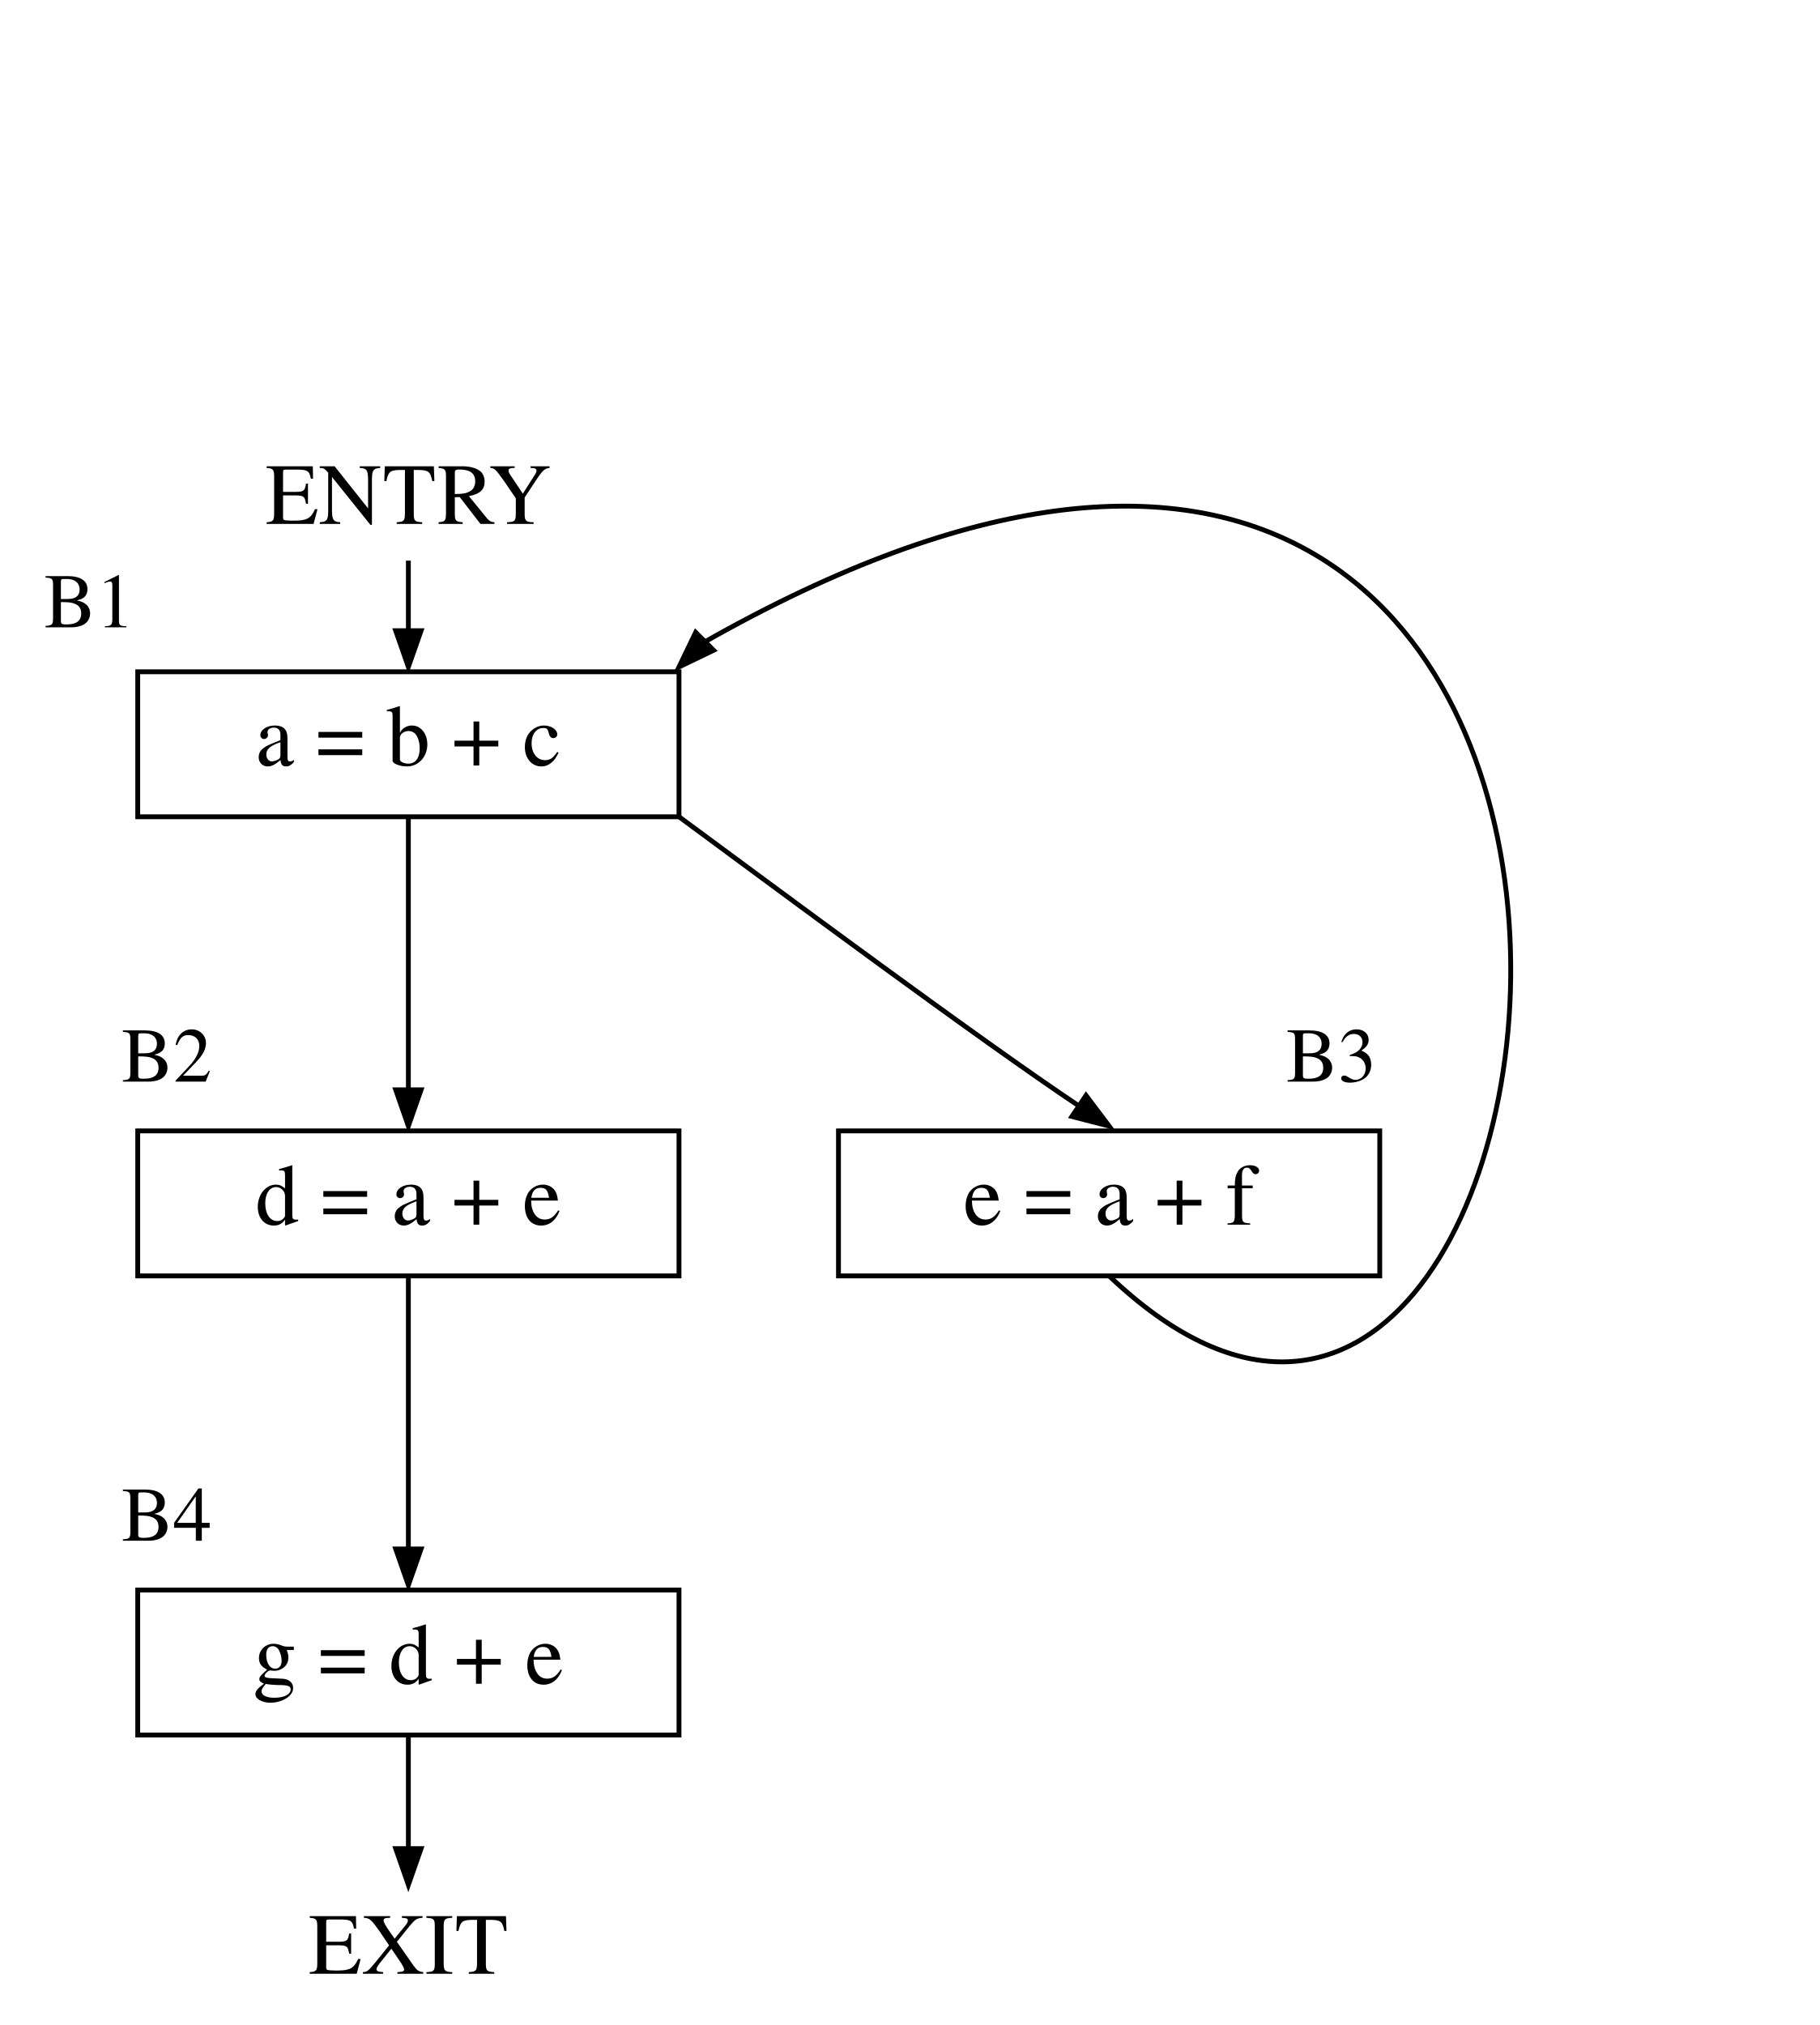
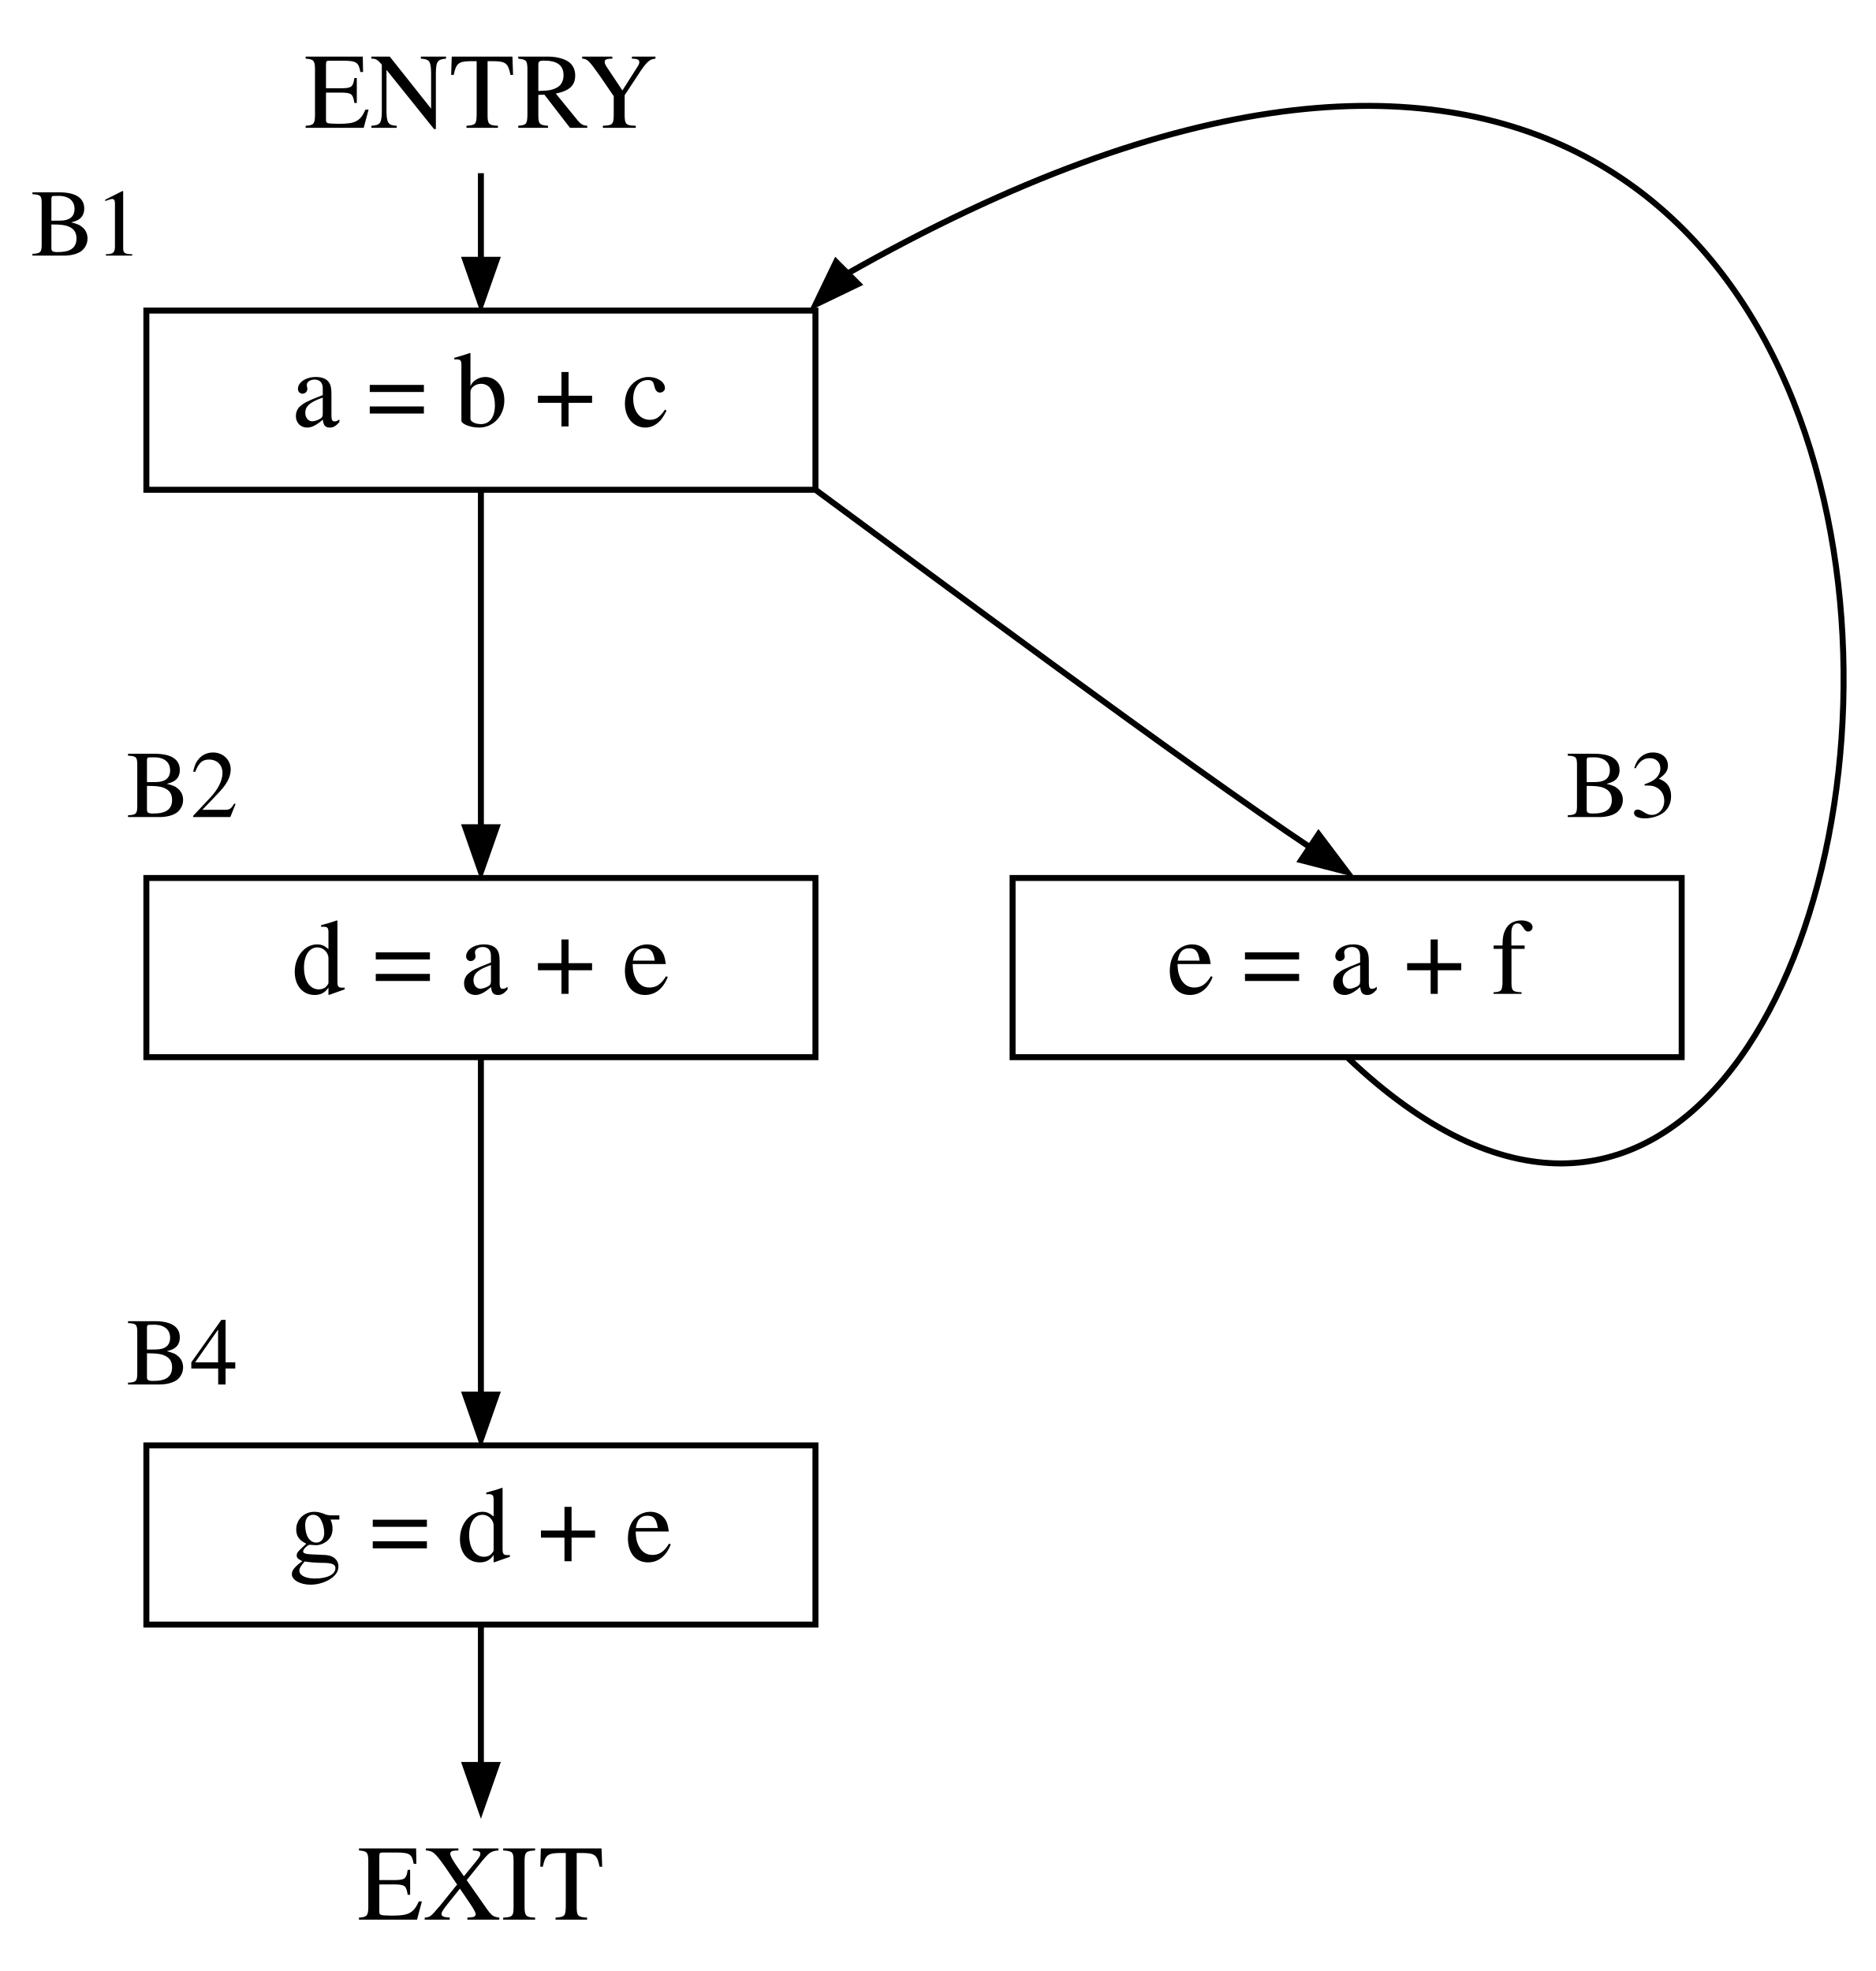
- <svg xmlns="http://www.w3.org/2000/svg" role="img" aria-label="Control flow graph" viewBox="0.00 0.00 376.50 419.00">
+ <svg xmlns="http://www.w3.org/2000/svg" role="img" aria-label="Control flow graph" viewBox="4 87 314 330">
  <g fill="currentColor" id="graph0" transform="scale(1 1) rotate(0) translate(-30.5 404)">
    <g id="node1">
      <text text-anchor="middle" x="115" y="-295.6" font-family="Times,serif" font-size="18">ENTRY</text>
    </g>
    <g id="node2">
      <polygon fill="none" stroke="currentColor" points="171,-265 59,-265 59,-235 171,-235 171,-265" />
      <text text-anchor="middle" x="115" y="-245.6" font-family="Times,serif" font-size="18">a = b + c</text>
    </g>
    <g id="edge1">
      <path fill="none" stroke="currentColor" d="M115,-288C115,-283 115,-278 115,-273" />
      <polygon fill="currentColor" stroke="currentColor" points="117.63,-273.5 115,-266 112.38,-273.5 117.63,-273.5" />
    </g>
    <g id="node3">
      <polygon fill="none" stroke="currentColor" points="171,-170 59,-170 59,-140 171,-140 171,-170" />
      <text text-anchor="middle" x="115" y="-150.6" font-family="Times,serif" font-size="18">d = a + e</text>
    </g>
    <g id="edge2">
      <path fill="none" stroke="currentColor" d="M115,-235C115,-218 115,-194 115,-178" />
      <polygon fill="currentColor" stroke="currentColor" points="117.63,-178.5 115,-171 112.38,-178.5 117.63,-178.5" />
    </g>
    <g id="node4">
      <polygon fill="none" stroke="currentColor" points="316,-170 204,-170 204,-140 316,-140 316,-170" />
      <text text-anchor="middle" x="260" y="-150.6" font-family="Times,serif" font-size="18">e = a + f</text>
    </g>
    <g id="edge3">
      <path fill="none" stroke="currentColor" d="M171,-235C190,-221 233,-189 254,-175" />
      <polygon fill="currentColor" stroke="currentColor" points="255.22,-177.34 260,-171 252.3,-172.98 255.22,-177.34" />
    </g>
    <g id="node5">
      <polygon fill="none" stroke="currentColor" points="171,-75 59,-75 59,-45 171,-45 171,-75" />
      <text text-anchor="middle" x="115" y="-55.6" font-family="Times,serif" font-size="18">g = d + e</text>
    </g>
    <g id="edge4">
      <path fill="none" stroke="currentColor" d="M115,-140C115,-122 115,-98 115,-83" />
      <polygon fill="currentColor" stroke="currentColor" points="117.63,-83.5 115,-76 112.38,-83.5 117.63,-83.5" />
    </g>
    <g id="edge5">
      <path fill="none" stroke="currentColor" d="M260,-140C365,-40 403,-400 176,-271" />
      <polygon fill="currentColor" stroke="currentColor" points="178.16,-269.45 171,-266 174.45,-273.16 178.16,-269.45" />
    </g>
    <g id="node6">
      <text text-anchor="middle" x="115" y="4.4" font-family="Times,serif" font-size="18">EXIT</text>
    </g>
    <g id="edge6">
      <path fill="none" stroke="currentColor" d="M115,-45C115,-37 115,-29 115,-21" />
      <polygon fill="currentColor" stroke="currentColor" points="117.63,-21.5 115,-14 112.38,-21.5 117.63,-21.5" />
    </g>
    <g id="node7">
      <text text-anchor="middle" x="49" y="-274.2" font-family="Times,serif" font-size="16">B1</text>
    </g>
    <g id="node8">
      <text text-anchor="middle" x="65" y="-180.2" font-family="Times,serif" font-size="16">B2</text>
    </g>
    <g id="node9">
      <text text-anchor="middle" x="306" y="-180.2" font-family="Times,serif" font-size="16">B3</text>
    </g>
    <g id="node10">
      <text text-anchor="middle" x="65" y="-85.2" font-family="Times,serif" font-size="16">B4</text>
    </g>
  </g>
</svg>
